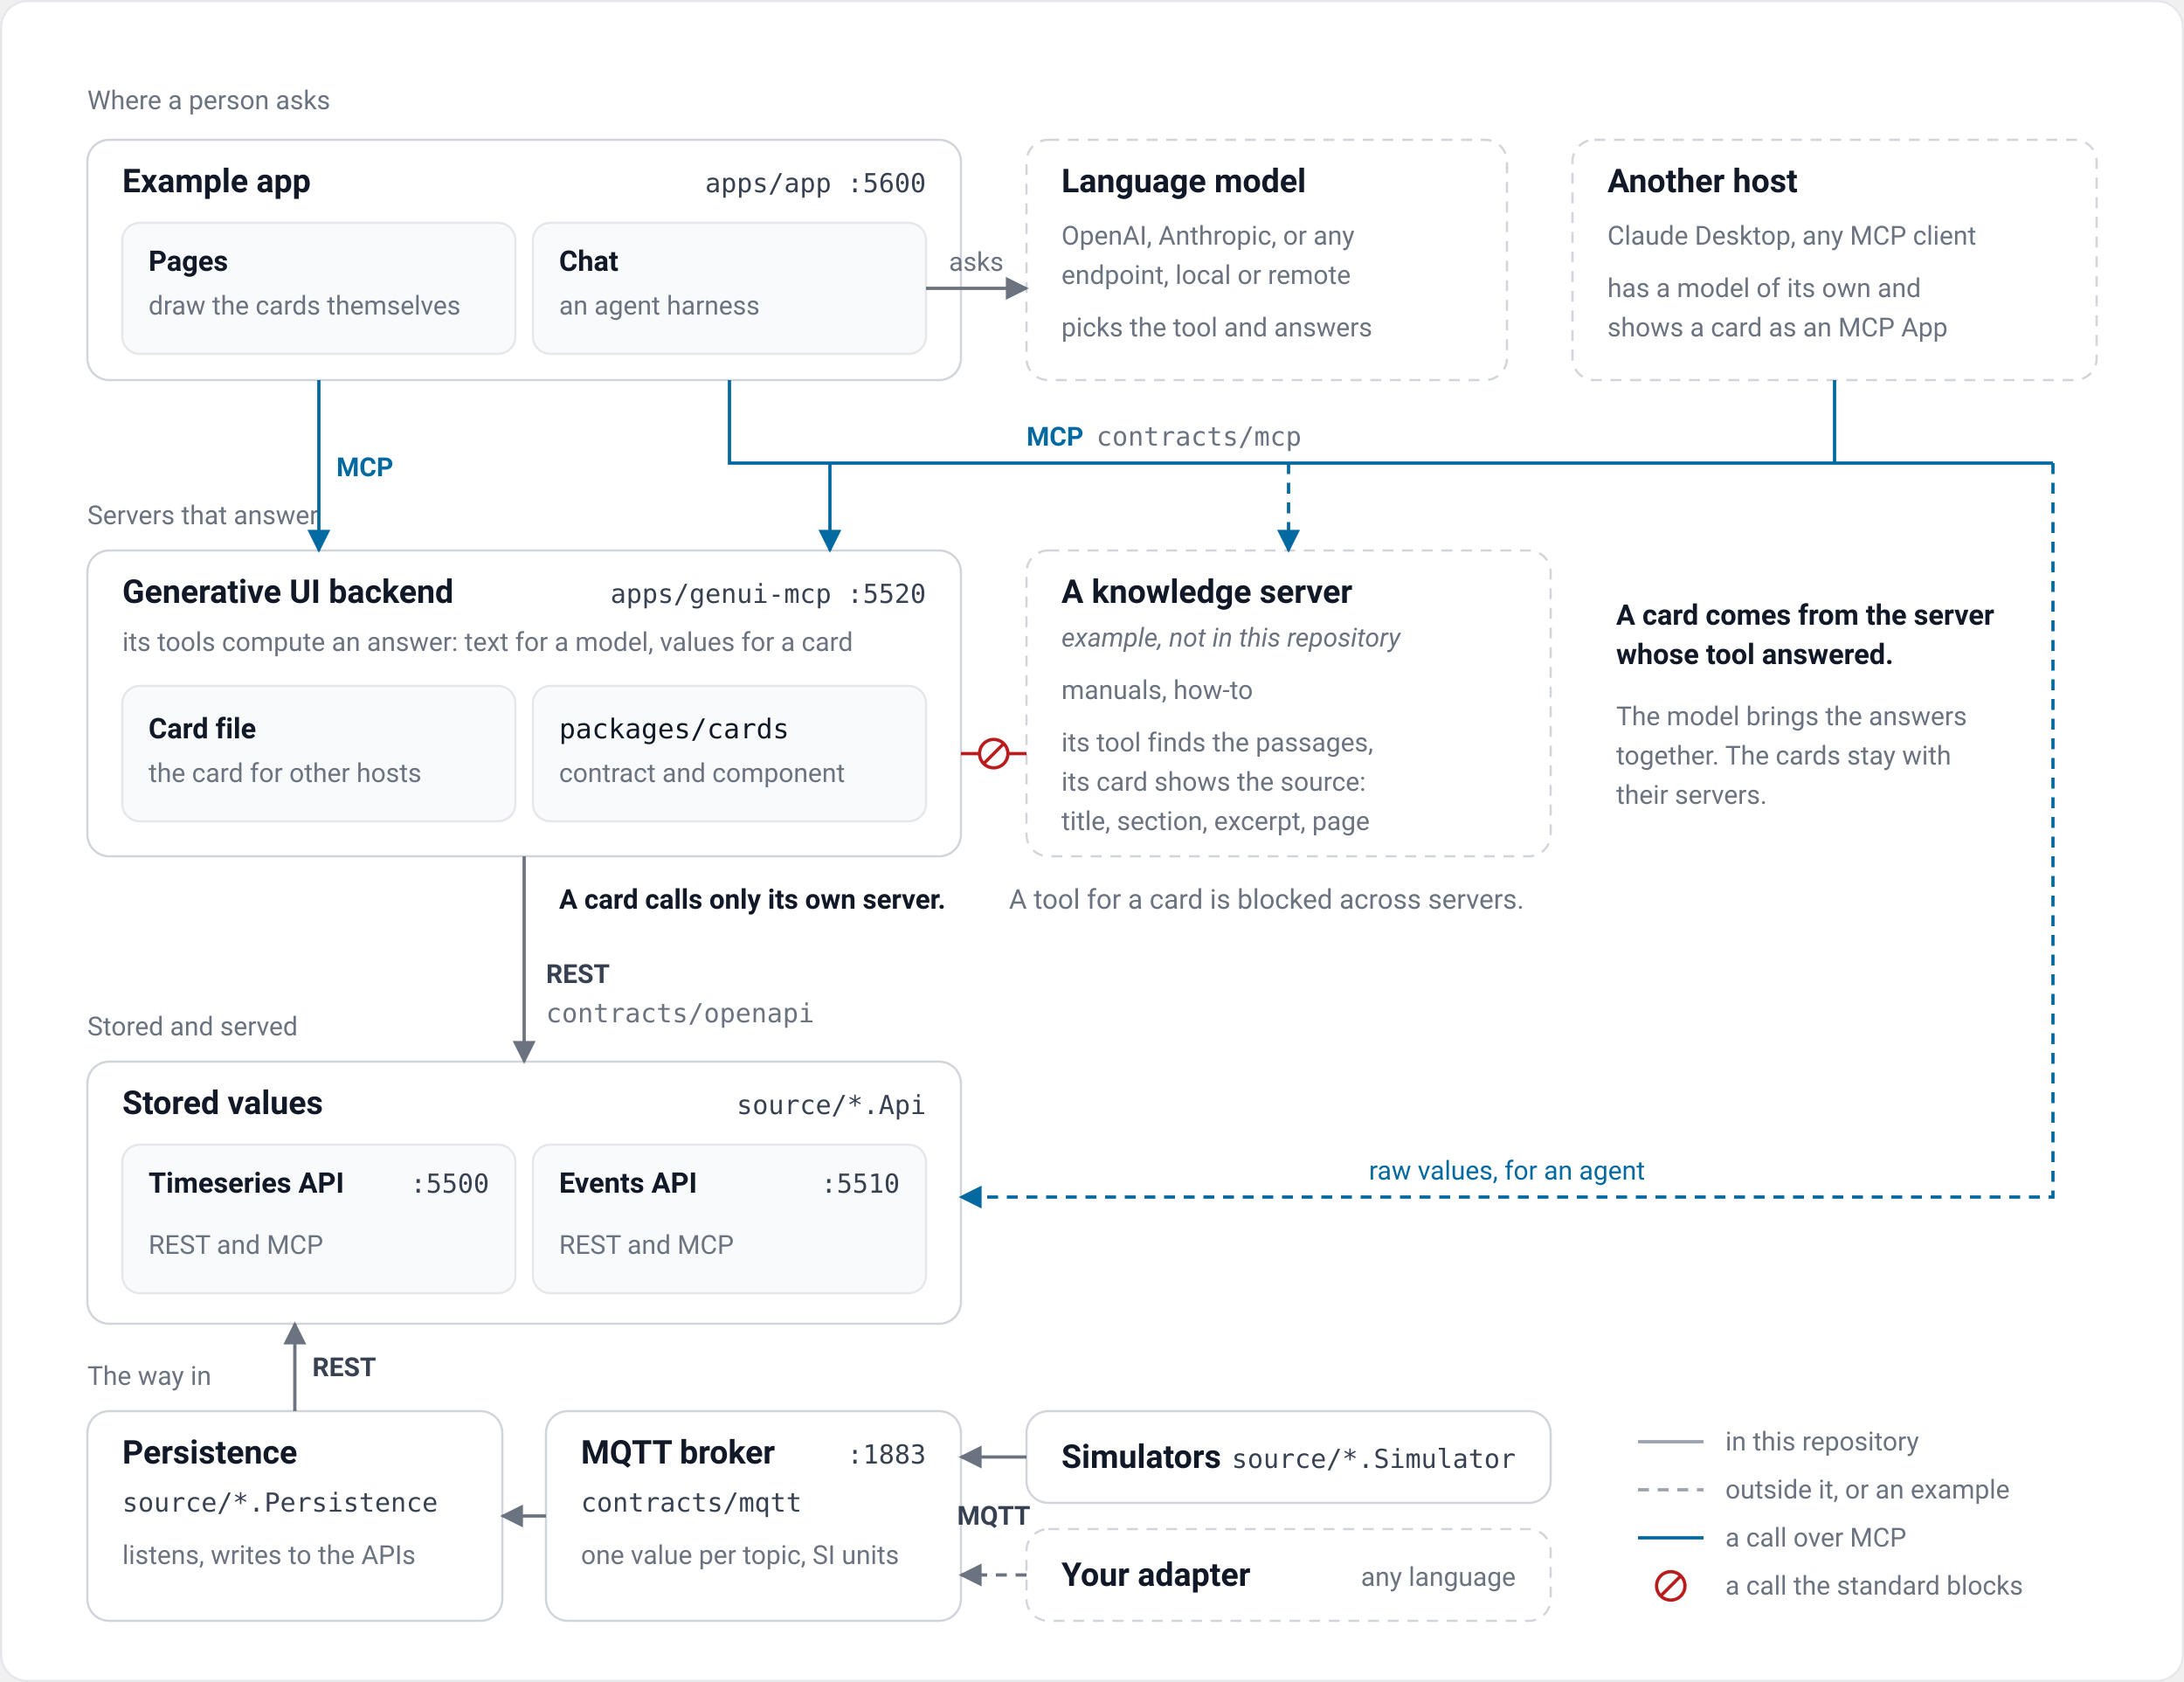
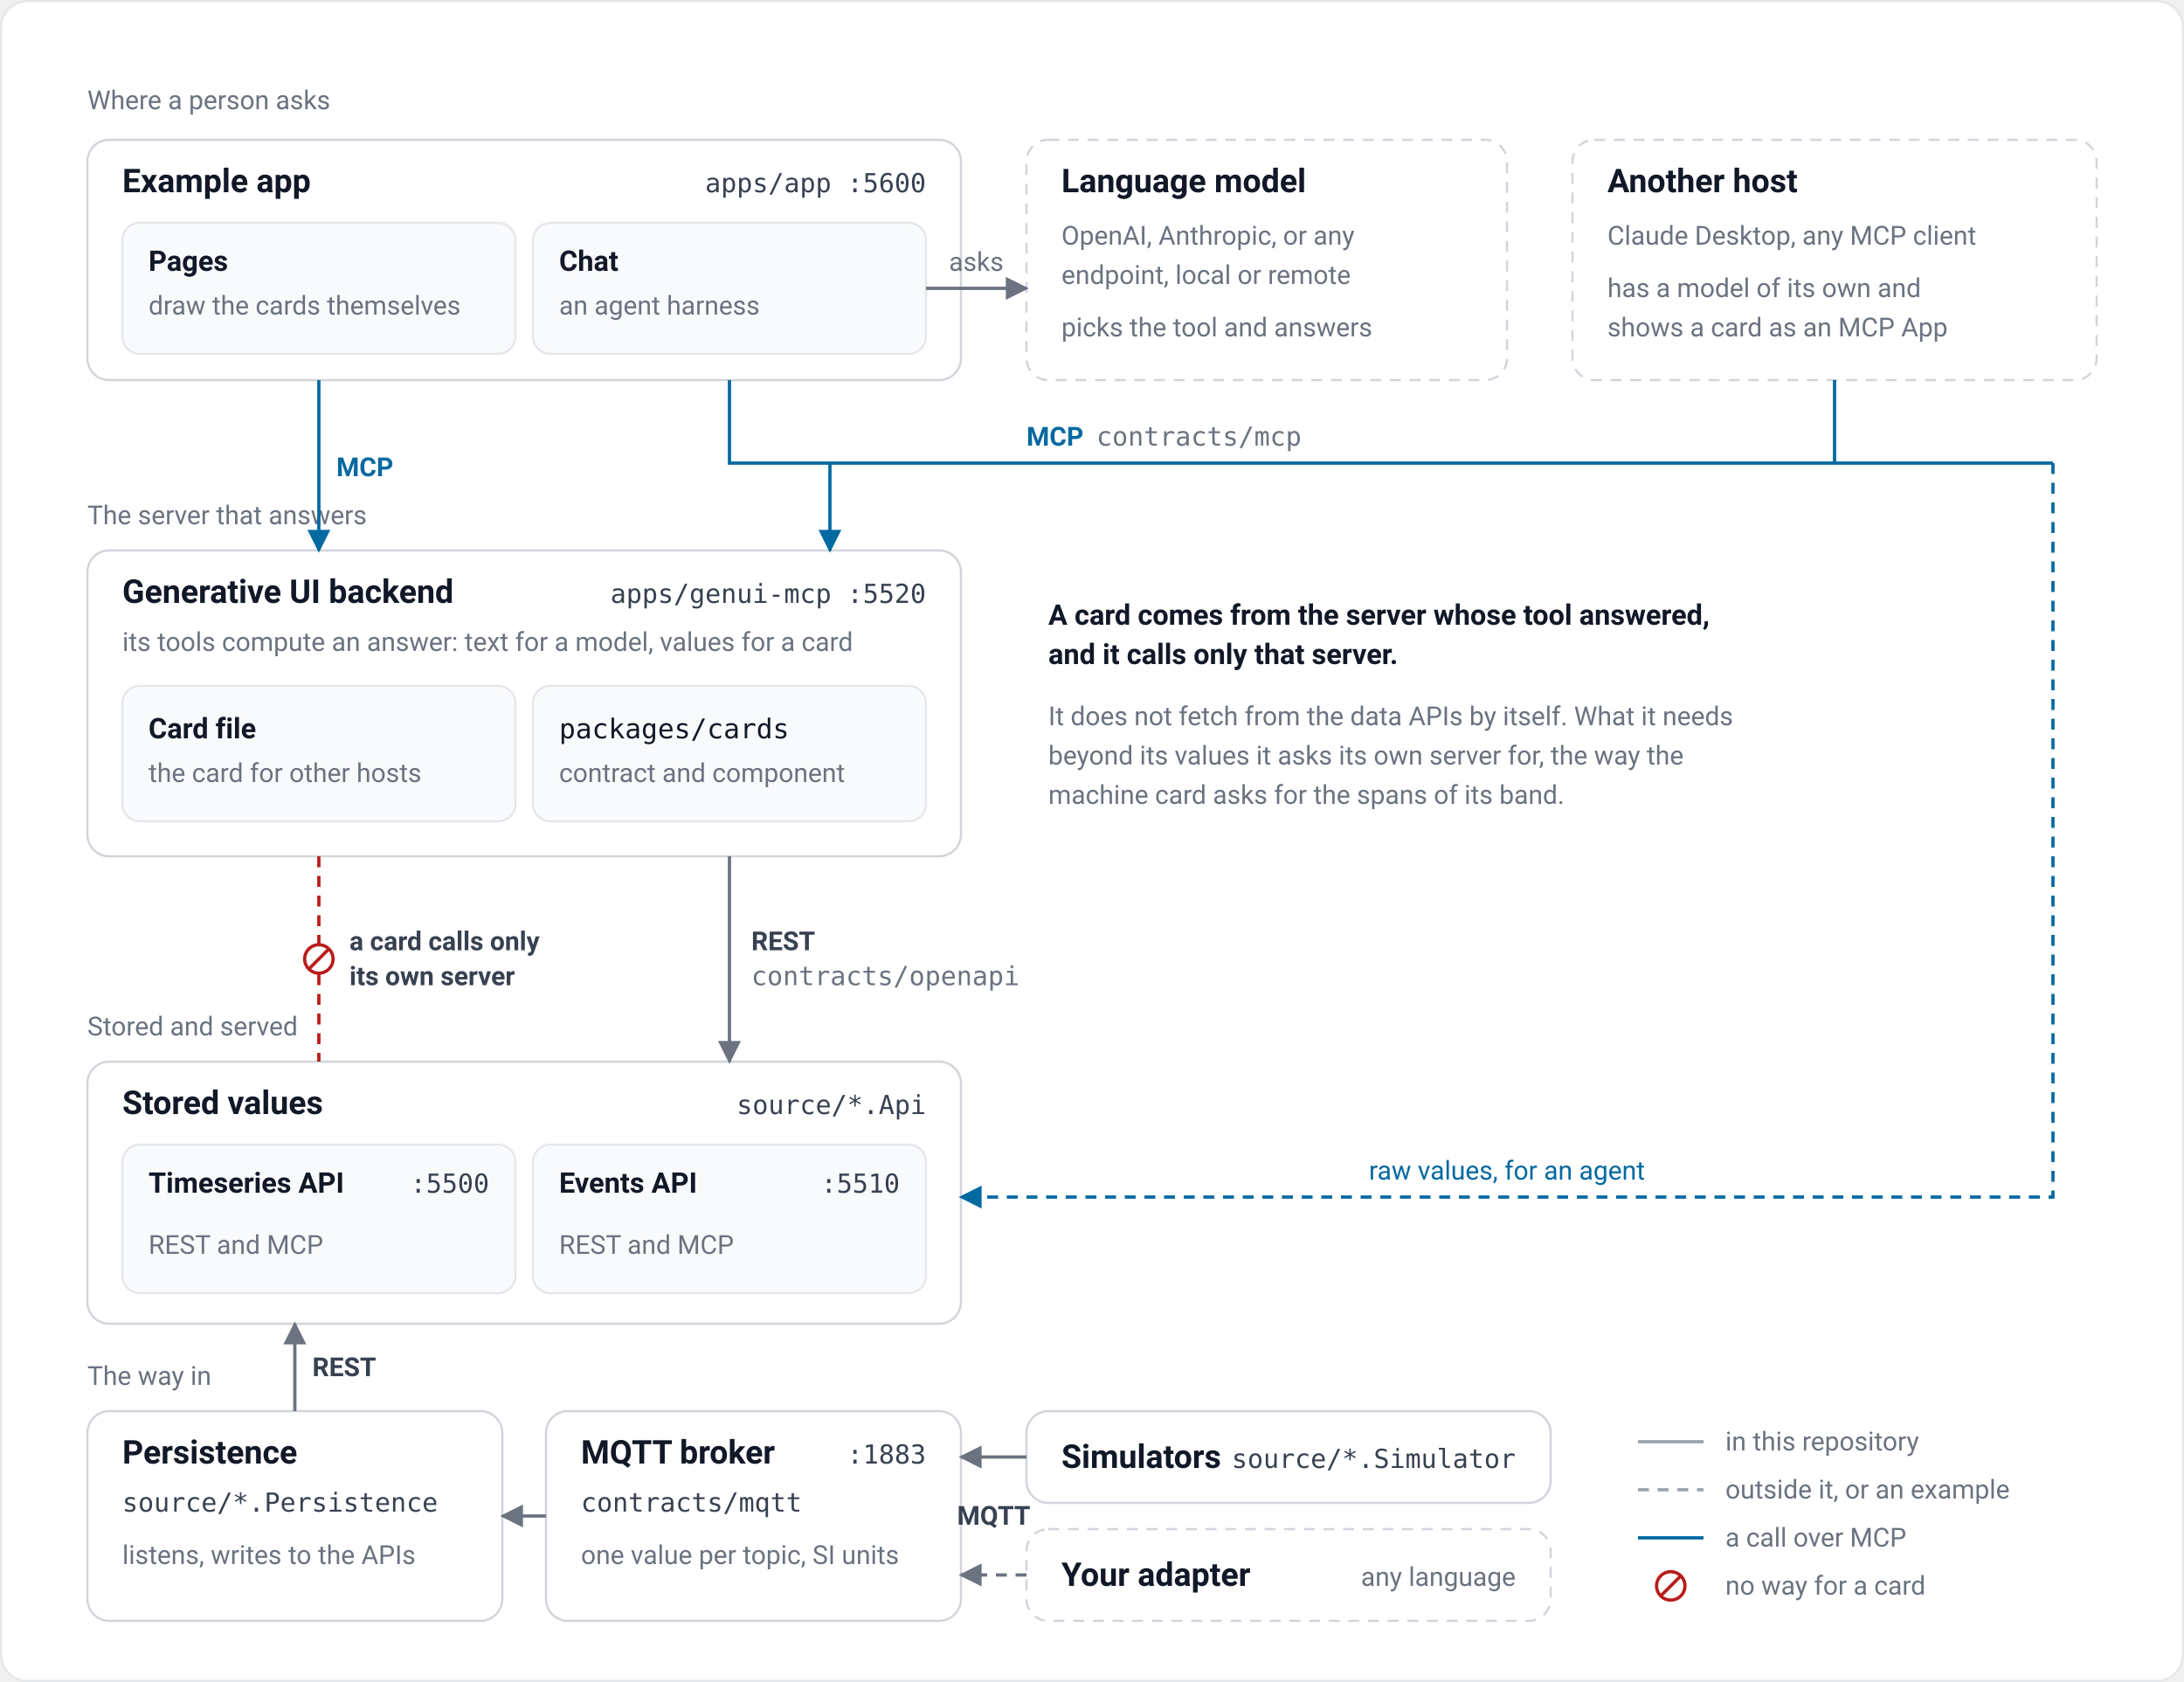
<svg xmlns="http://www.w3.org/2000/svg" viewBox="0 0 1000 770" role="img" aria-labelledby="title desc" font-family="-apple-system, 'Segoe UI', Roboto, Helvetica, Arial, sans-serif">
  <defs>
    <marker id="ab" viewBox="0 0 10 10" refX="9" refY="5" markerWidth="7" markerHeight="7" orient="auto">
      <path d="M0 0 10 5 0 10Z" fill="#0369a1" />
    </marker>
    <marker id="ag" viewBox="0 0 10 10" refX="9" refY="5" markerWidth="7" markerHeight="7" orient="auto">
      <path d="M0 0 10 5 0 10Z" fill="#6b7280" />
    </marker>
  </defs>
  <rect x="0.5" y="0.5" width="999" height="769" rx="12" fill="#ffffff" stroke="#e5e7eb" />
  <g font-size="12" fill="#6b7280">
    <text x="40" y="50">Where a person asks</text>
    <rect x="40" y="64" width="400" height="110" rx="10" fill="#ffffff" stroke="#d1d5db" />
    <text x="56" y="88" font-size="15" font-weight="600" fill="#111827">Example app</text>
    <text x="424" y="88" text-anchor="end" font-family="ui-monospace, Consolas, monospace" fill="#374151">apps/app :5600</text>
    <rect x="56" y="102" width="180" height="60" rx="8" fill="#f9fafb" stroke="#e5e7eb" />
    <text x="68" y="124" font-size="13" font-weight="600" fill="#111827">Pages</text>
    <text x="68" y="144">draw the cards themselves</text>
    <rect x="244" y="102" width="180" height="60" rx="8" fill="#f9fafb" stroke="#e5e7eb" />
    <text x="256" y="124" font-size="13" font-weight="600" fill="#111827">Chat</text>
    <text x="256" y="144">an agent harness</text>
    <rect x="470" y="64" width="220" height="110" rx="10" fill="#ffffff" stroke="#d1d5db" stroke-dasharray="5 4" />
    <text x="486" y="88" font-size="15" font-weight="600" fill="#111827">Language model</text>
    <text x="486" y="112">OpenAI, Anthropic, or any</text>
    <text x="486" y="130">endpoint, local or remote</text>
    <text x="486" y="154">picks the tool and answers</text>
    <rect x="720" y="64" width="240" height="110" rx="10" fill="#ffffff" stroke="#d1d5db" stroke-dasharray="5 4" />
    <text x="736" y="88" font-size="15" font-weight="600" fill="#111827">Another host</text>
    <text x="736" y="112">Claude Desktop, any MCP client</text>
    <text x="736" y="136">has a model of its own and</text>
    <text x="736" y="154">shows a card as an MCP App</text>
-     <text x="40" y="240">Servers that answer</text>
+     <text x="40" y="240">The server that answers</text>
    <rect x="40" y="252" width="400" height="140" rx="10" fill="#ffffff" stroke="#d1d5db" />
    <text x="56" y="276" font-size="15" font-weight="600" fill="#111827">Generative UI backend</text>
    <text x="424" y="276" text-anchor="end" font-family="ui-monospace, Consolas, monospace" fill="#374151">apps/genui-mcp :5520</text>
    <text x="56" y="298">its tools compute an answer: text for a model, values for a card</text>
    <rect x="56" y="314" width="180" height="62" rx="8" fill="#f9fafb" stroke="#e5e7eb" />
    <text x="68" y="338" font-size="13" font-weight="600" fill="#111827">Card file</text>
    <text x="68" y="358">the card for other hosts</text>
    <rect x="244" y="314" width="180" height="62" rx="8" fill="#f9fafb" stroke="#e5e7eb" />
    <text x="256" y="338" font-size="12.5" font-family="ui-monospace, Consolas, monospace" fill="#111827">packages/cards</text>
    <text x="256" y="358">contract and component</text>
-     <rect x="470" y="252" width="240" height="140" rx="10" fill="#ffffff" stroke="#d1d5db" stroke-dasharray="5 4" />
-     <text x="486" y="276" font-size="15" font-weight="600" fill="#111827">A knowledge server</text>
-     <text x="486" y="296" font-style="italic">example, not in this repository</text>
-     <text x="486" y="320">manuals, how-to</text>
-     <text x="486" y="344">its tool finds the passages,</text>
-     <text x="486" y="362">its card shows the source:</text>
-     <text x="486" y="380">title, section, excerpt, page</text>
-     <text x="740" y="286" font-size="13" font-weight="600" fill="#111827">A card comes from the server</text>
-     <text x="740" y="304" font-size="13" font-weight="600" fill="#111827">whose tool answered.</text>
-     <text x="740" y="332">The model brings the answers</text>
-     <text x="740" y="350">together. The cards stay with</text>
-     <text x="740" y="368">their servers.</text>
+     <text x="480" y="286" font-size="13" font-weight="600" fill="#111827">A card comes from the server whose tool answered,</text>
+     <text x="480" y="304" font-size="13" font-weight="600" fill="#111827">and it calls only that server.</text>
+     <text x="480" y="332">It does not fetch from the data APIs by itself. What it needs</text>
+     <text x="480" y="350">beyond its values it asks its own server for, the way the</text>
+     <text x="480" y="368">machine card asks for the spans of its band.</text>
    <text x="40" y="474">Stored and served</text>
    <rect x="40" y="486" width="400" height="120" rx="10" fill="#ffffff" stroke="#d1d5db" />
    <text x="56" y="510" font-size="15" font-weight="600" fill="#111827">Stored values</text>
    <text x="424" y="510" text-anchor="end" font-family="ui-monospace, Consolas, monospace" fill="#374151">source/*.Api</text>
    <rect x="56" y="524" width="180" height="68" rx="8" fill="#f9fafb" stroke="#e5e7eb" />
    <text x="68" y="546" font-size="13" font-weight="600" fill="#111827">Timeseries API</text>
    <text x="224" y="546" text-anchor="end" font-family="ui-monospace, Consolas, monospace" fill="#374151">:5500</text>
    <text x="68" y="574">REST and MCP</text>
    <rect x="244" y="524" width="180" height="68" rx="8" fill="#f9fafb" stroke="#e5e7eb" />
    <text x="256" y="546" font-size="13" font-weight="600" fill="#111827">Events API</text>
    <text x="412" y="546" text-anchor="end" font-family="ui-monospace, Consolas, monospace" fill="#374151">:5510</text>
    <text x="256" y="574">REST and MCP</text>
    <text x="40" y="634">The way in</text>
    <rect x="40" y="646" width="190" height="96" rx="10" fill="#ffffff" stroke="#d1d5db" />
    <text x="56" y="670" font-size="15" font-weight="600" fill="#111827">Persistence</text>
    <text x="56" y="692" font-family="ui-monospace, Consolas, monospace" fill="#374151">source/*.Persistence</text>
    <text x="56" y="716">listens, writes to the APIs</text>
    <rect x="250" y="646" width="190" height="96" rx="10" fill="#ffffff" stroke="#d1d5db" />
    <text x="266" y="670" font-size="15" font-weight="600" fill="#111827">MQTT broker</text>
    <text x="424" y="670" text-anchor="end" font-family="ui-monospace, Consolas, monospace" fill="#374151">:1883</text>
    <text x="266" y="692" font-family="ui-monospace, Consolas, monospace" fill="#374151">contracts/mqtt</text>
    <text x="266" y="716">one value per topic, SI units</text>
    <rect x="470" y="646" width="240" height="42" rx="10" fill="#ffffff" stroke="#d1d5db" />
    <text x="486" y="672" font-size="15" font-weight="600" fill="#111827">Simulators</text>
    <text x="694" y="672" text-anchor="end" font-family="ui-monospace, Consolas, monospace" fill="#374151">source/*.Simulator</text>
    <rect x="470" y="700" width="240" height="42" rx="10" fill="#ffffff" stroke="#d1d5db" stroke-dasharray="5 4" />
    <text x="486" y="726" font-size="15" font-weight="600" fill="#111827">Your adapter</text>
    <text x="694" y="726" text-anchor="end">any language</text>
    <line x1="750" y1="660" x2="780" y2="660" stroke="#9ca3af" stroke-width="1.5" />
    <text x="790" y="664">in this repository</text>
    <line x1="750" y1="682" x2="780" y2="682" stroke="#9ca3af" stroke-width="1.5" stroke-dasharray="5 4" />
    <text x="790" y="686">outside it, or an example</text>
    <line x1="750" y1="704" x2="780" y2="704" stroke="#0369a1" stroke-width="1.5" />
    <text x="790" y="708">a call over MCP</text>
    <circle cx="765" cy="726" r="6.5" fill="#ffffff" stroke="#b91c1c" stroke-width="1.5" />
    <line x1="760.4" y1="730.6" x2="769.6" y2="721.4" stroke="#b91c1c" stroke-width="1.5" />
-     <text x="790" y="730">a call the standard blocks</text>
-     <text x="256" y="416" font-size="12.5" font-weight="600" fill="#111827">A card calls only its own server.</text>
-     <text x="462" y="416" font-size="12.5">A tool for a card is blocked across servers.</text>
+     <text x="790" y="730">no way for a card</text>
  </g>
  <g>
-     <line x1="440" y1="345" x2="470" y2="345" stroke="#b91c1c" stroke-width="1.5" />
-     <circle cx="455" cy="345" r="6.5" fill="#ffffff" stroke="#b91c1c" stroke-width="1.5" />
-     <line x1="450.4" y1="349.6" x2="459.6" y2="340.4" stroke="#b91c1c" stroke-width="1.5" />
+     <line x1="146" y1="392" x2="146" y2="486" stroke="#b91c1c" stroke-width="1.5" stroke-dasharray="5 4" />
+     <circle cx="146" cy="439" r="6.5" fill="#ffffff" stroke="#b91c1c" stroke-width="1.5" />
+     <line x1="141.4" y1="443.6" x2="150.6" y2="434.4" stroke="#b91c1c" stroke-width="1.5" />
+     <text x="160" y="435" font-size="12" font-weight="600" fill="#374151">a card calls only</text>
+     <text x="160" y="451" font-size="12" font-weight="600" fill="#374151">its own server</text>
  </g>
  <g fill="none" stroke-width="1.5">
    <line x1="424" y1="132" x2="470" y2="132" stroke="#6b7280" marker-end="url(#ag)" />
    <line x1="146" y1="174" x2="146" y2="252" stroke="#0369a1" marker-end="url(#ab)" />
    <path d="M334 174V212H940" stroke="#0369a1" />
    <line x1="840" y1="174" x2="840" y2="212" stroke="#0369a1" />
    <line x1="380" y1="212" x2="380" y2="252" stroke="#0369a1" marker-end="url(#ab)" />
-     <line x1="590" y1="212" x2="590" y2="252" stroke="#0369a1" stroke-dasharray="5 4" marker-end="url(#ab)" />
    <path d="M940 212V548H440" stroke="#0369a1" stroke-dasharray="5 4" marker-end="url(#ab)" />
-     <line x1="240" y1="392" x2="240" y2="486" stroke="#6b7280" marker-end="url(#ag)" />
+     <line x1="334" y1="392" x2="334" y2="486" stroke="#6b7280" marker-end="url(#ag)" />
    <line x1="135" y1="646" x2="135" y2="606" stroke="#6b7280" marker-end="url(#ag)" />
    <line x1="250" y1="694" x2="230" y2="694" stroke="#6b7280" marker-end="url(#ag)" />
    <line x1="470" y1="667" x2="440" y2="667" stroke="#6b7280" marker-end="url(#ag)" />
    <line x1="470" y1="721" x2="440" y2="721" stroke="#6b7280" stroke-dasharray="5 4" marker-end="url(#ag)" />
  </g>
  <g font-size="12">
    <text x="447" y="124" text-anchor="middle" fill="#6b7280">asks</text>
    <text x="154" y="218" font-weight="600" fill="#0369a1">MCP</text>
    <text x="470" y="204" font-weight="600" fill="#0369a1">MCP</text>
    <text x="502" y="204" font-family="ui-monospace, Consolas, monospace" fill="#6b7280">contracts/mcp</text>
    <text x="690" y="540" text-anchor="middle" fill="#0369a1">raw values, for an agent</text>
-     <text x="250" y="450" font-weight="600" fill="#374151">REST</text>
-     <text x="250" y="468" font-family="ui-monospace, Consolas, monospace" fill="#6b7280">contracts/openapi</text>
+     <text x="344" y="435" font-weight="600" fill="#374151">REST</text>
+     <text x="344" y="451" font-family="ui-monospace, Consolas, monospace" fill="#6b7280">contracts/openapi</text>
    <text x="143" y="630" font-weight="600" fill="#374151">REST</text>
    <text x="455" y="698" text-anchor="middle" font-weight="600" fill="#374151">MQTT</text>
  </g>
</svg>
